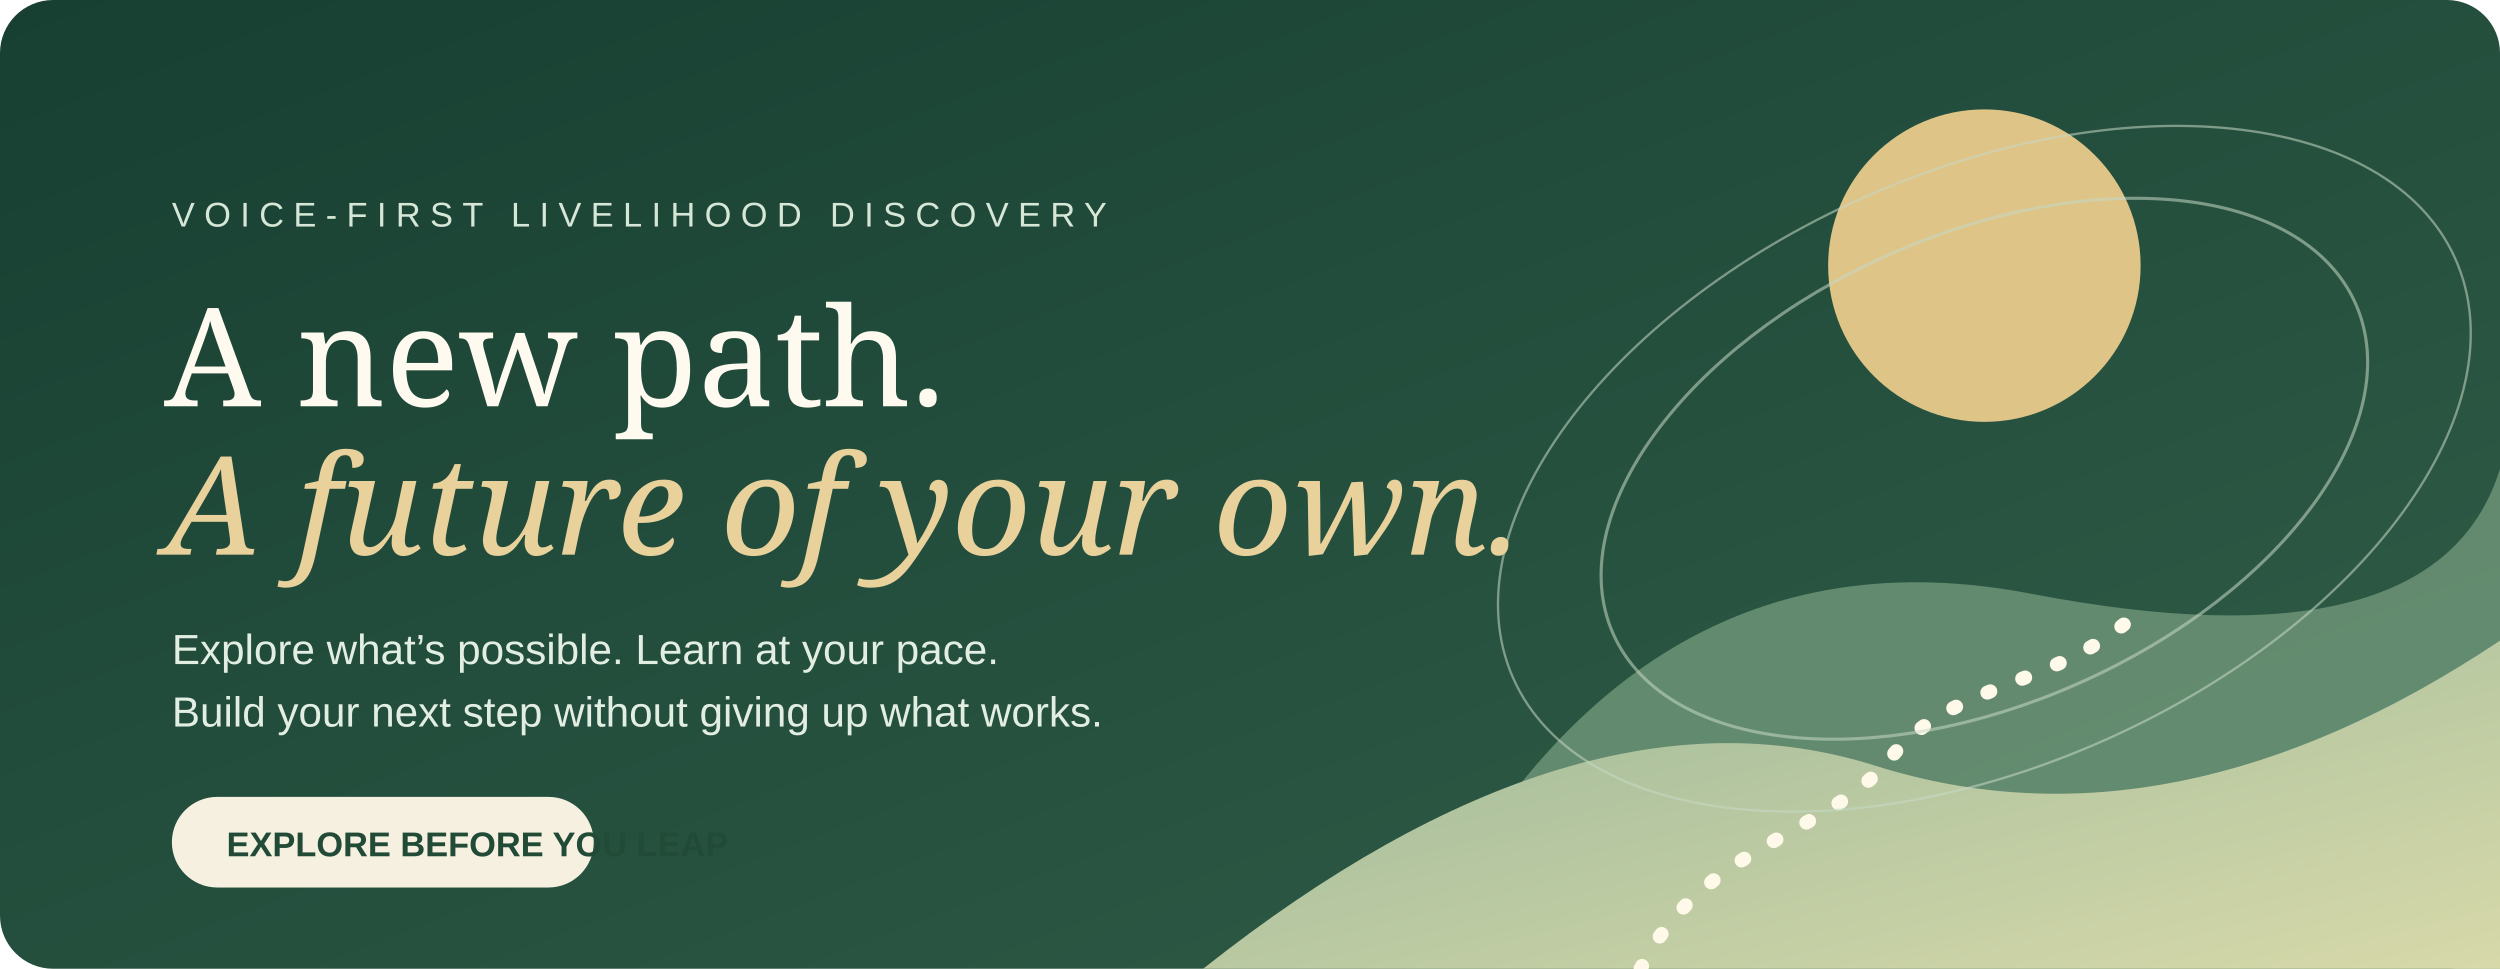
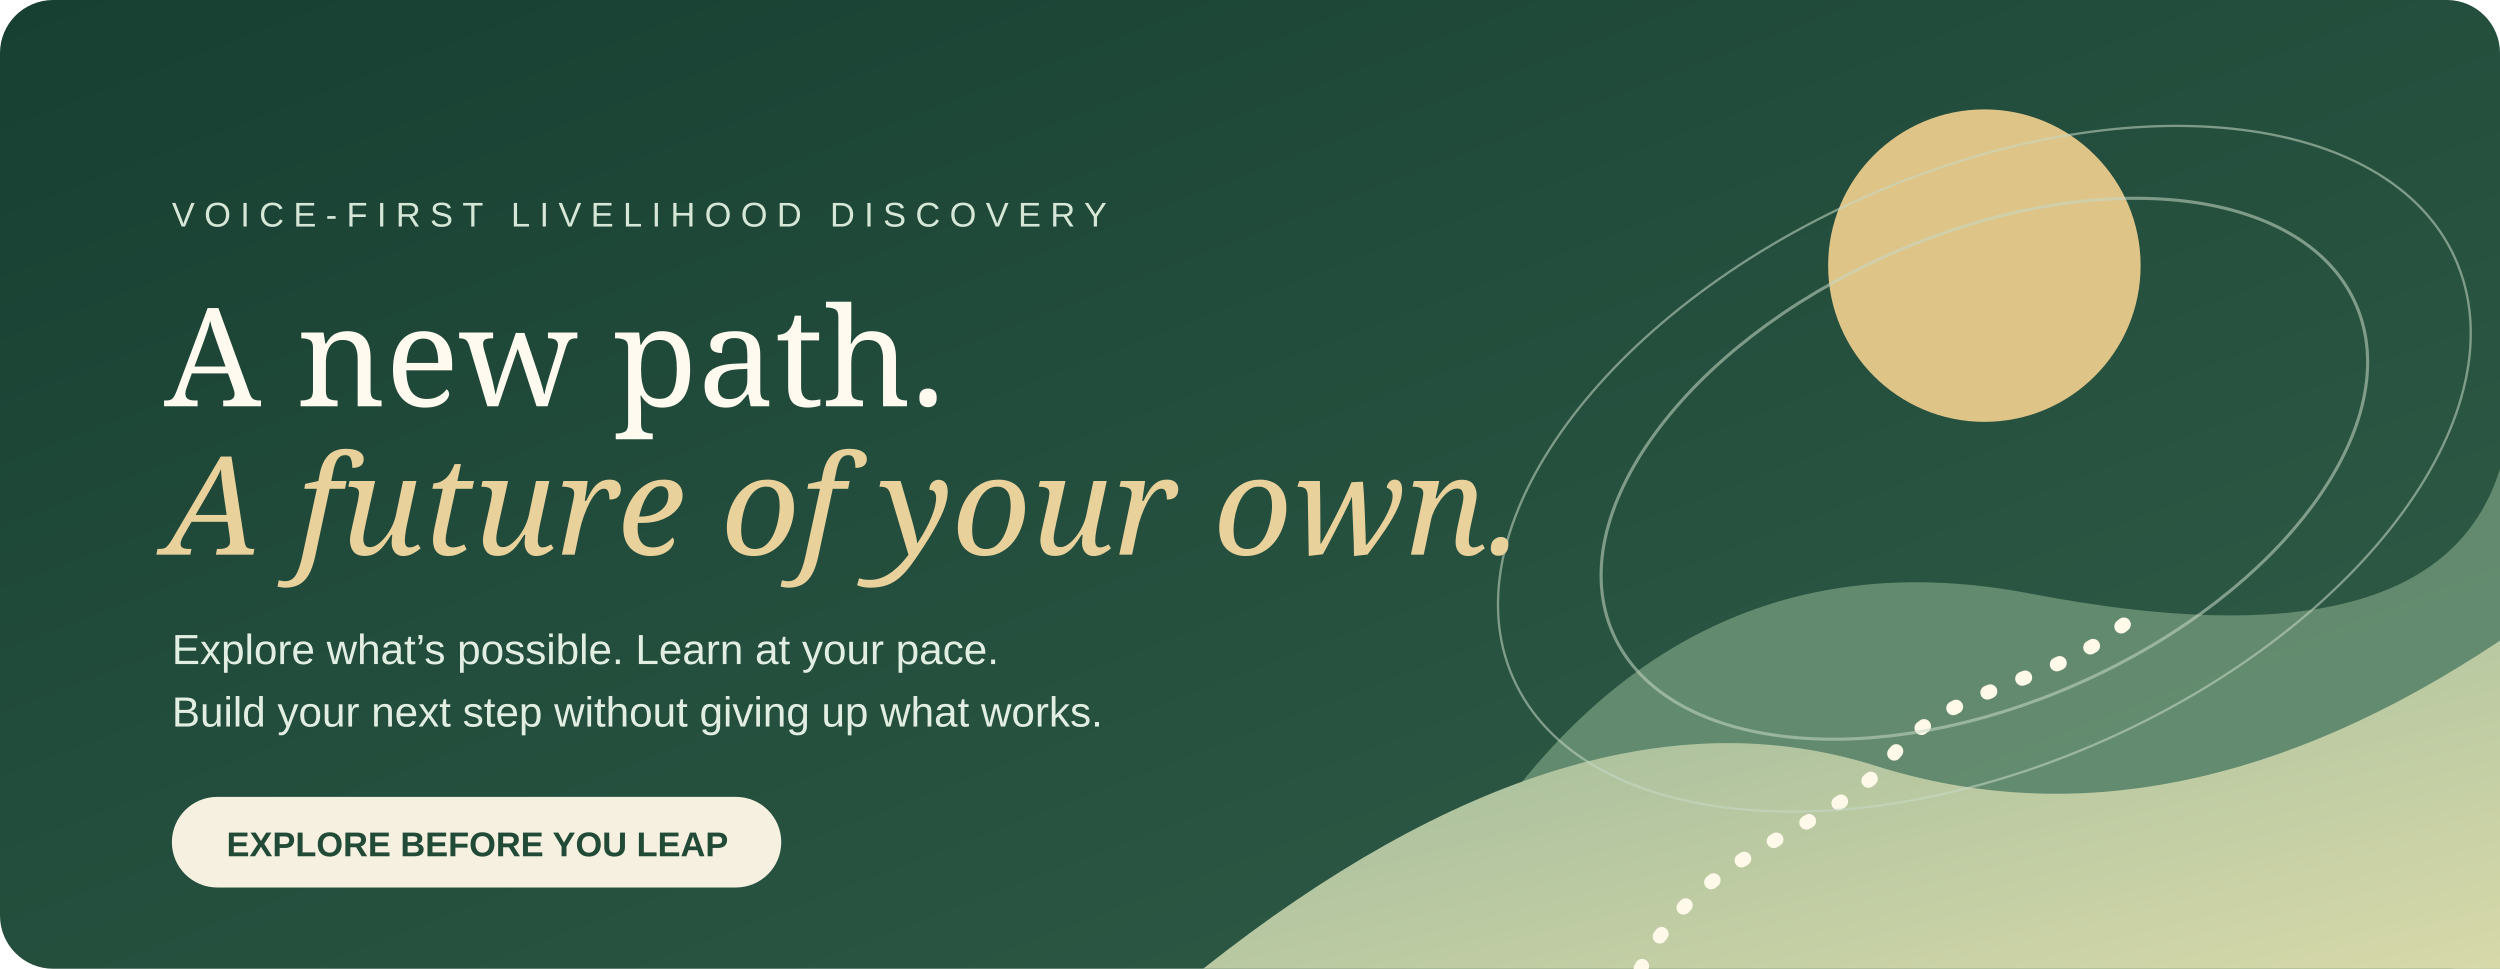
<svg xmlns="http://www.w3.org/2000/svg" width="1600" height="620" viewBox="0 0 1600 620">
  <defs>
    <linearGradient id="bg" x1="0" y1="0" x2="1" y2="1">
      <stop stop-color="#173f32" />
      <stop offset="1" stop-color="#315e48" />
    </linearGradient>
    <linearGradient id="hill" x1="0" y1="0" x2="1" y2="1">
      <stop stop-color="#9bb89a" />
      <stop offset="1" stop-color="#d7d9a9" />
    </linearGradient>
  </defs>
  <rect width="1600" height="620" rx="34" fill="url(#bg)" />
  <circle cx="1270" cy="170" r="100" fill="#e7c98b" opacity=".95" />
  <path d="M900 620Q1040 330 1300 380T1600 300V620Z" fill="#709779" opacity=".8" />
  <path d="M770 620Q1010 430 1200 490T1600 410V620Z" fill="url(#hill)" />
  <path d="M1050 620C1090 540 1170 535 1210 485S1320 440 1370 390" fill="none" stroke="#fff9e9" stroke-width="9" stroke-linecap="round" stroke-dasharray="2 22" />
  <g fill="none" stroke="#c6d9c5" opacity=".55">
    <ellipse cx="1270" cy="300" rx="260" ry="150" transform="rotate(-24 1270 300)" stroke-width="2" />
    <ellipse cx="1270" cy="300" rx="330" ry="190" transform="rotate(-24 1270 300)" stroke-width="1.5" />
  </g>
  <text x="110" y="145" fill="#d6e7d7" font-family="Arial,sans-serif" font-size="22" letter-spacing="6">VOICE-FIRST LIVELIHOOD DISCOVERY</text>
  <text x="105" y="260" fill="#fffaf0" font-family="Georgia,serif" font-size="88">A new path.</text>
  <text x="105" y="355" fill="#e9d19c" font-family="Georgia,serif" font-size="88" font-style="italic">A future of your own.</text>
  <text x="110" y="425" fill="#e2eee2" font-family="Arial,sans-serif" font-size="27">Explore what’s possible. Learn at your pace.</text>
  <text x="110" y="465" fill="#e2eee2" font-family="Arial,sans-serif" font-size="27">Build your next step without giving up what works.</text>
-   <rect x="110" y="510" width="270" height="58" rx="29" fill="#f5f0df" />
+   <rect x="110" y="510" width="390" height="58" rx="29" fill="#f5f0df" />
  <text x="145" y="548" fill="#214a37" font-family="Arial,sans-serif" font-size="22" font-weight="bold">EXPLORE BEFORE YOU LEAP</text>
</svg>
